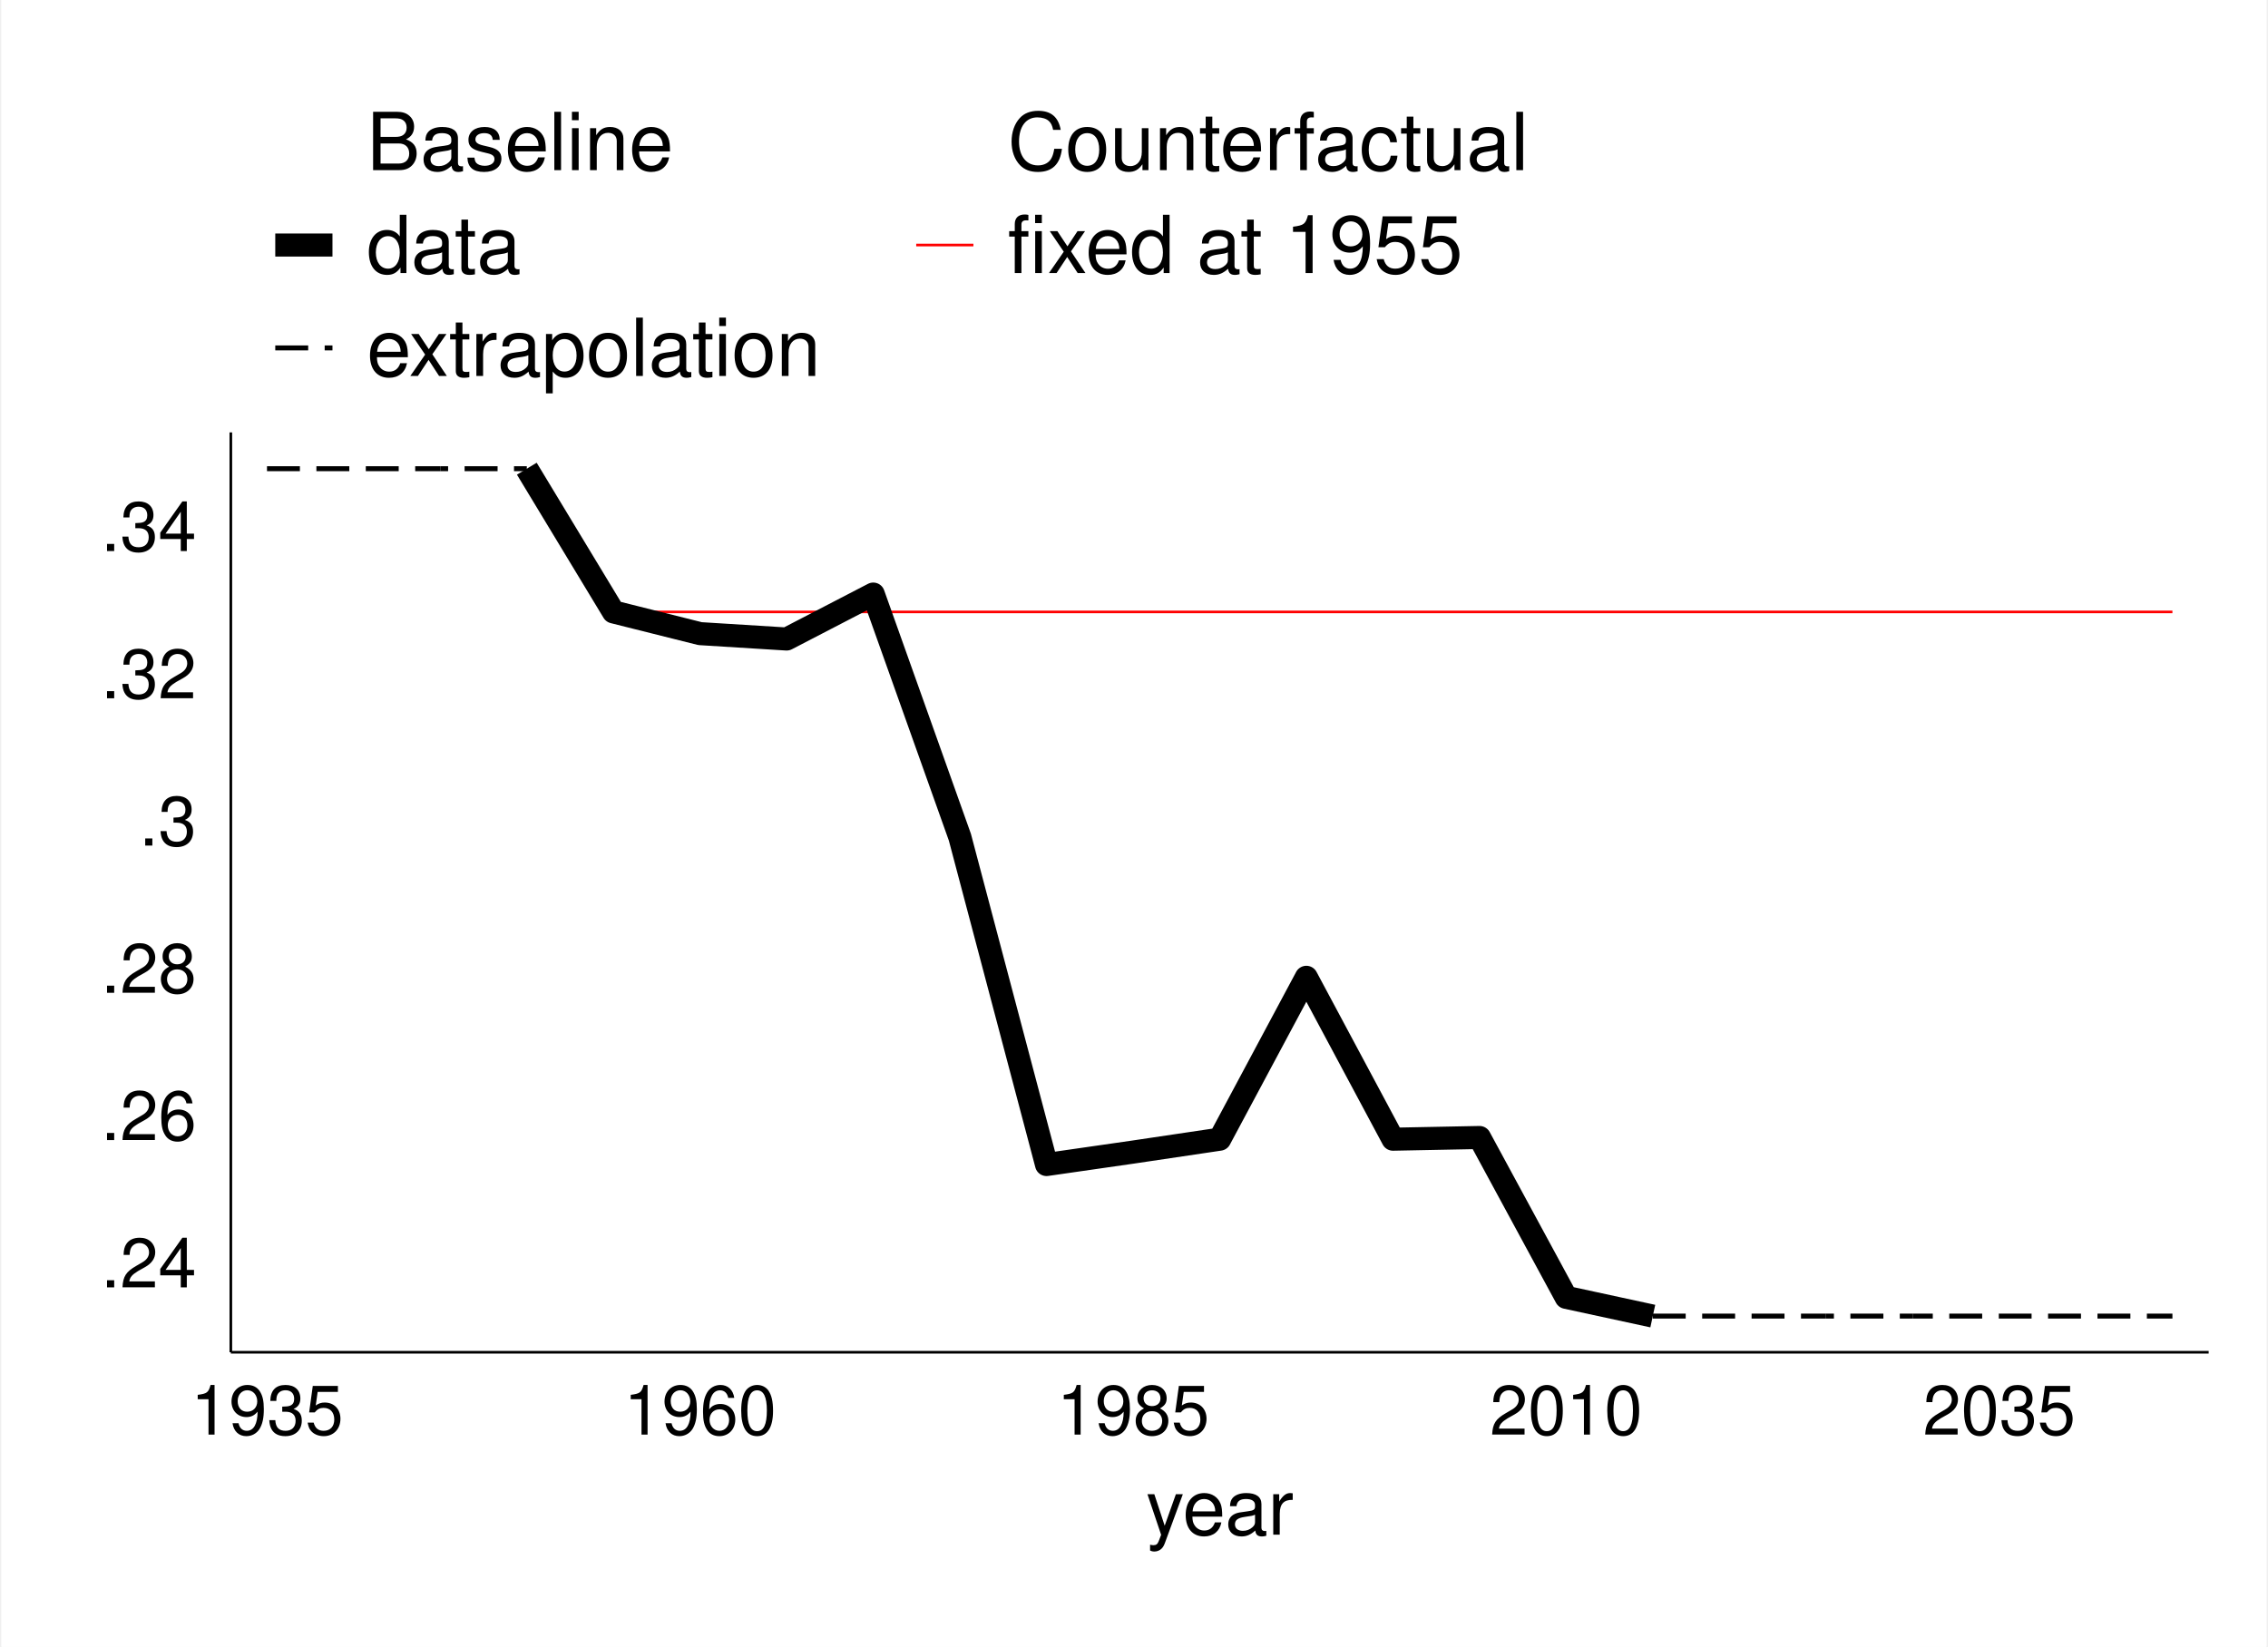
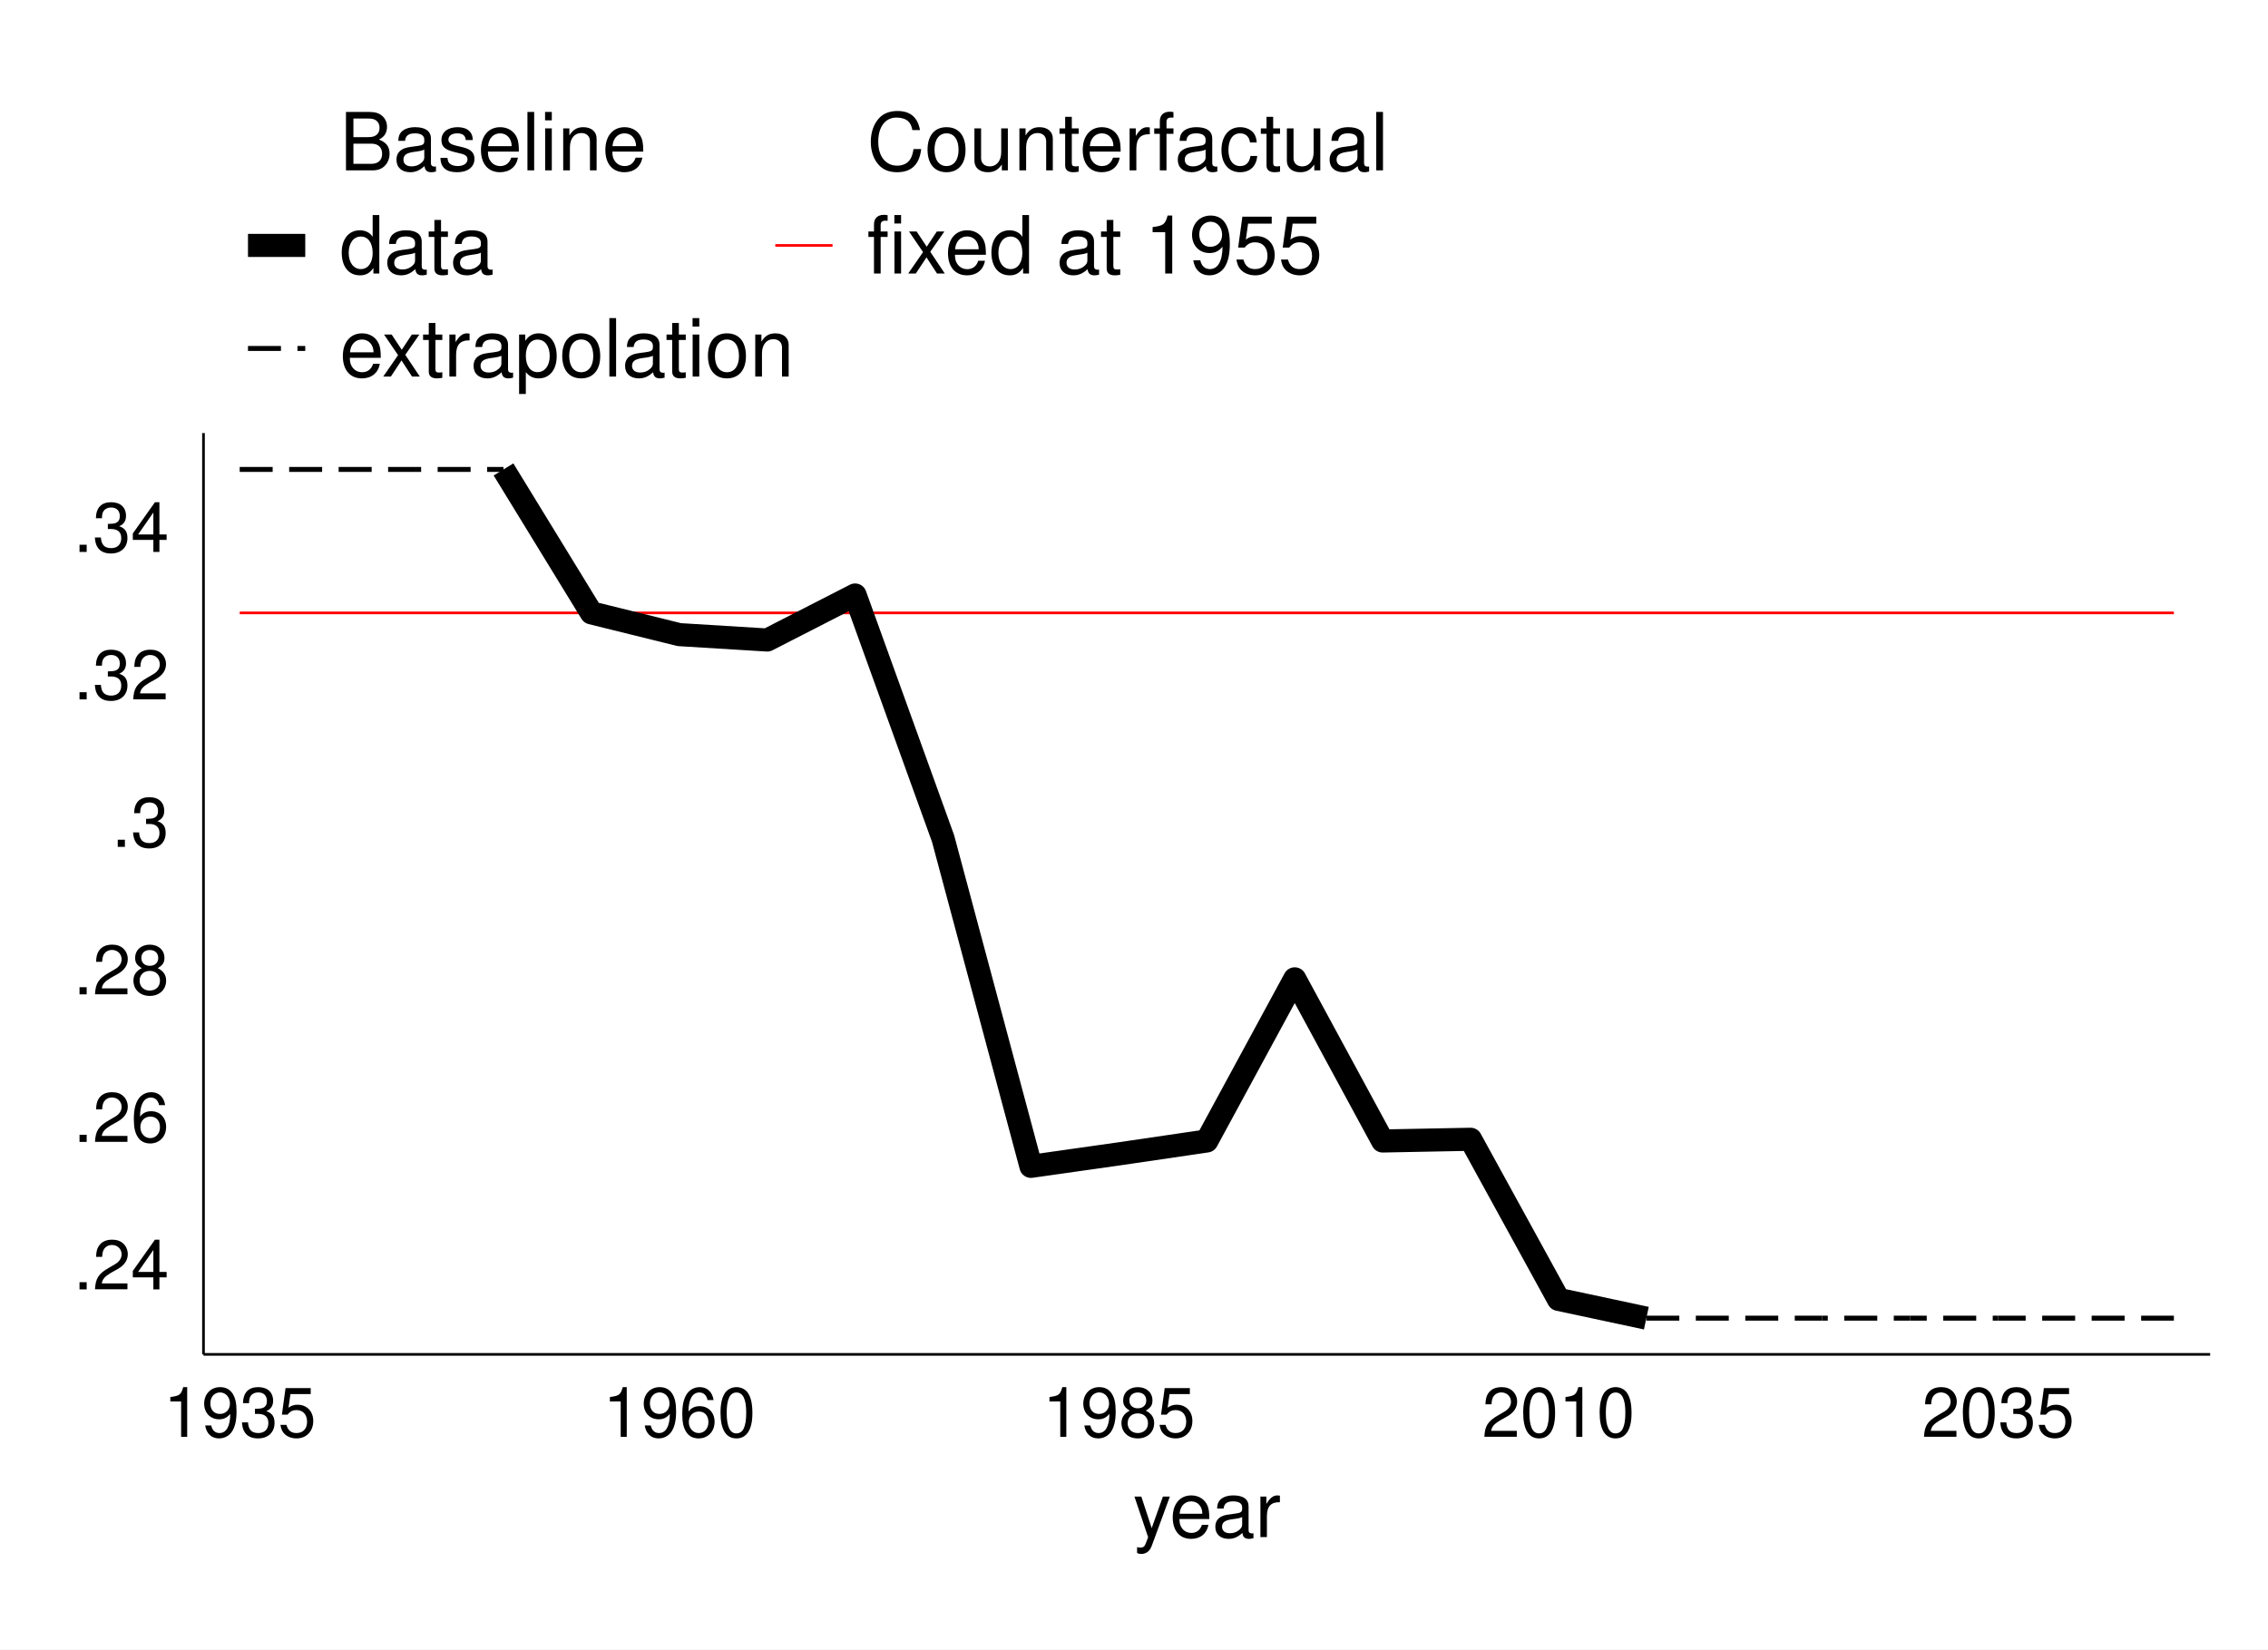
- <svg xmlns="http://www.w3.org/2000/svg" version="1.1" width="3.58in" height="2.60in" viewBox="0 0 2574 1872">
+ <svg xmlns="http://www.w3.org/2000/svg" version="1.1" width="3.575in" height="2.600in" viewBox="0 0 2574 1872">
  <rect x="0" y="0" width="2574" height="1872" style="fill:#FFFFFF;stroke:none" />
  <rect x="0.00" y="0.00" width="2573.92" height="1872.00" style="fill:#FFFFFF" />
  <rect x="1.50" y="1.50" width="2570.92" height="1869.00" style="fill:none;stroke:#FFFFFF;stroke-width:3.00" />
-   <rect x="260.54" y="491.57" width="2247.83" height="1045.72" style="fill:#FFFFFF" />
-   <rect x="262.04" y="493.07" width="2244.83" height="1042.72" style="fill:none;stroke:#FFFFFF;stroke-width:3.00" />
-   <path d=" M695.38 695.65 L793.84 695.65 L892.21 695.65 L990.67 695.65 L1089.12 695.65 L1187.58 695.65 L1285.95 695.65 L1384.41 695.65 L1482.87 695.65 L1581.32 695.65 L1679.70 695.65 L1778.15 695.65 L1876.61 695.65 L1974.98 695.65 L2073.44 695.65 L2171.89 695.65 L2270.35 695.65 L2368.72 695.65 L2467.18 695.65" stroke-linejoin="round" style="fill:none;stroke:#FF0000;stroke-width:3.00" />
-   <path d=" M596.93 532.83 L695.38 695.65 L793.84 720.34 L892.21 726.45 L990.67 675.37 L1089.12 951.77 L1187.58 1323.88 L1285.95 1309.72 L1384.41 1295.08 L1482.87 1111.04 L1581.32 1295.08 L1679.70 1293.15 L1778.15 1474.87 L1876.61 1496.18" stroke-linejoin="round" style="fill:none;stroke:#000000;stroke-width:26.21" />
-   <line x1="301.64" y1="532.83" x2="339.04" y2="532.83" style="stroke:#000000;stroke-width:5.62" />
-   <line x1="357.79" y1="532.83" x2="395.19" y2="532.83" style="stroke:#000000;stroke-width:5.62" />
-   <line x1="413.93" y1="532.83" x2="451.33" y2="532.83" style="stroke:#000000;stroke-width:5.62" />
-   <line x1="470.08" y1="532.83" x2="498.55" y2="532.83" style="stroke:#000000;stroke-width:5.62" />
-   <line x1="498.55" y1="532.83" x2="507.48" y2="532.83" style="stroke:#000000;stroke-width:5.62" />
-   <line x1="526.22" y1="532.83" x2="563.71" y2="532.83" style="stroke:#000000;stroke-width:5.62" />
-   <line x1="582.37" y1="532.83" x2="596.93" y2="532.83" style="stroke:#000000;stroke-width:5.62" />
+   <rect x="230.94" y="491.57" width="2277.43" height="1045.72" style="fill:#FFFFFF" />
+   <rect x="232.44" y="493.07" width="2274.43" height="1042.72" style="fill:none;stroke:#FFFFFF;stroke-opacity:0.00;stroke-width:3.00" />
+   <path d=" M272.04 695.65 L371.86 695.65 L471.61 695.65 L571.43 695.65 L671.17 695.65 L770.99 695.65 L870.74 695.65 L970.48 695.65 L1070.30 695.65 L1170.04 695.65 L1269.87 695.65 L1369.61 695.65 L1469.43 695.65 L1569.17 695.65 L1669.00 695.65 L1768.74 695.65 L1868.48 695.65 L1968.31 695.65 L2068.05 695.65 L2167.87 695.65 L2267.61 695.65 L2367.44 695.65 L2467.18 695.65" stroke-linejoin="round" style="fill:none;stroke:#FF0000;stroke-width:3.00" />
+   <path d=" M571.43 532.83 L671.17 695.65 L770.99 720.34 L870.74 726.45 L970.48 675.37 L1070.30 951.77 L1170.04 1323.88 L1269.87 1309.72 L1369.61 1295.08 L1469.43 1111.04 L1569.17 1295.08 L1669.00 1293.15 L1768.74 1474.87 L1868.48 1496.18" stroke-linejoin="round" style="fill:none;stroke:#000000;stroke-width:26.21" />
+   <line x1="272.04" y1="532.83" x2="309.44" y2="532.83" style="stroke:#000000;stroke-width:5.62" />
+   <line x1="328.19" y1="532.83" x2="365.59" y2="532.83" style="stroke:#000000;stroke-width:5.62" />
+   <line x1="384.33" y1="532.83" x2="421.81" y2="532.83" style="stroke:#000000;stroke-width:5.62" />
+   <line x1="440.48" y1="532.83" x2="471.61" y2="532.83" style="stroke:#000000;stroke-width:5.62" />
+   <line x1="471.61" y1="532.83" x2="477.96" y2="532.83" style="stroke:#000000;stroke-width:5.62" />
+   <line x1="496.70" y1="532.83" x2="534.11" y2="532.83" style="stroke:#000000;stroke-width:5.62" />
+   <line x1="552.85" y1="532.83" x2="571.43" y2="532.83" style="stroke:#000000;stroke-width:5.62" />
  <path d="" stroke-linejoin="round" style="fill:none;stroke:#000000;stroke-width:5.62" />
-   <line x1="1876.61" y1="1496.18" x2="1914.01" y2="1496.18" style="stroke:#000000;stroke-width:5.62" />
-   <line x1="1932.75" y1="1496.18" x2="1970.16" y2="1496.18" style="stroke:#000000;stroke-width:5.62" />
-   <line x1="1988.90" y1="1496.18" x2="2026.30" y2="1496.18" style="stroke:#000000;stroke-width:5.62" />
-   <line x1="2045.04" y1="1496.18" x2="2073.44" y2="1496.18" style="stroke:#000000;stroke-width:5.62" />
-   <line x1="2073.44" y1="1496.18" x2="2082.45" y2="1496.18" style="stroke:#000000;stroke-width:5.62" />
-   <line x1="2101.19" y1="1496.18" x2="2138.67" y2="1496.18" style="stroke:#000000;stroke-width:5.62" />
-   <line x1="2157.33" y1="1496.18" x2="2171.89" y2="1496.18" style="stroke:#000000;stroke-width:5.62" />
-   <line x1="2171.89" y1="1496.18" x2="2194.82" y2="1496.18" style="stroke:#000000;stroke-width:5.62" />
-   <line x1="2213.56" y1="1496.18" x2="2250.96" y2="1496.18" style="stroke:#000000;stroke-width:5.62" />
-   <line x1="2269.70" y1="1496.18" x2="2270.35" y2="1496.18" style="stroke:#000000;stroke-width:5.62" />
-   <line x1="2270.35" y1="1496.18" x2="2307.11" y2="1496.18" style="stroke:#000000;stroke-width:5.62" />
-   <line x1="2325.85" y1="1496.18" x2="2363.25" y2="1496.18" style="stroke:#000000;stroke-width:5.62" />
-   <line x1="2382.00" y1="1496.18" x2="2419.40" y2="1496.18" style="stroke:#000000;stroke-width:5.62" />
-   <line x1="2438.14" y1="1496.18" x2="2467.18" y2="1496.18" style="stroke:#000000;stroke-width:5.62" />
+   <line x1="1868.48" y1="1496.18" x2="1905.89" y2="1496.18" style="stroke:#000000;stroke-width:5.62" />
+   <line x1="1924.63" y1="1496.18" x2="1962.03" y2="1496.18" style="stroke:#000000;stroke-width:5.62" />
+   <line x1="1980.77" y1="1496.18" x2="2018.18" y2="1496.18" style="stroke:#000000;stroke-width:5.62" />
+   <line x1="2036.92" y1="1496.18" x2="2068.05" y2="1496.18" style="stroke:#000000;stroke-width:5.62" />
+   <line x1="2068.05" y1="1496.18" x2="2074.40" y2="1496.18" style="stroke:#000000;stroke-width:5.62" />
+   <line x1="2093.06" y1="1496.18" x2="2130.55" y2="1496.18" style="stroke:#000000;stroke-width:5.62" />
+   <line x1="2149.29" y1="1496.18" x2="2167.87" y2="1496.18" style="stroke:#000000;stroke-width:5.62" />
+   <line x1="2167.87" y1="1496.18" x2="2186.69" y2="1496.18" style="stroke:#000000;stroke-width:5.62" />
+   <line x1="2205.44" y1="1496.18" x2="2242.84" y2="1496.18" style="stroke:#000000;stroke-width:5.62" />
+   <line x1="2261.58" y1="1496.18" x2="2267.61" y2="1496.18" style="stroke:#000000;stroke-width:5.62" />
+   <line x1="2267.61" y1="1496.18" x2="2298.98" y2="1496.18" style="stroke:#000000;stroke-width:5.62" />
+   <line x1="2317.73" y1="1496.18" x2="2355.13" y2="1496.18" style="stroke:#000000;stroke-width:5.62" />
+   <line x1="2373.87" y1="1496.18" x2="2411.27" y2="1496.18" style="stroke:#000000;stroke-width:5.62" />
+   <line x1="2430.02" y1="1496.18" x2="2467.18" y2="1496.18" style="stroke:#000000;stroke-width:5.62" />
  <path d="" stroke-linejoin="round" style="fill:none;stroke:#000000;stroke-width:5.62" />
-   <line x1="260.54" y1="1537.29" x2="260.54" y2="491.57" style="stroke:#000000;stroke-width:3.00" />
-   <text x="221.52" y="1463.51" style="font-family:'Helvetica';font-size:78.02px;fill:#000000" text-anchor="end">.24</text>
-   <text x="221.52" y="1296.11" style="font-family:'Helvetica';font-size:78.02px;fill:#000000" text-anchor="end">.26</text>
-   <text x="221.52" y="1128.63" style="font-family:'Helvetica';font-size:78.02px;fill:#000000" text-anchor="end">.28</text>
-   <text x="221.52" y="961.24" style="font-family:'Helvetica';font-size:78.02px;fill:#000000" text-anchor="end">.3</text>
-   <text x="221.52" y="793.84" style="font-family:'Helvetica';font-size:78.02px;fill:#000000" text-anchor="end">.32</text>
-   <text x="221.52" y="626.45" style="font-family:'Helvetica';font-size:78.02px;fill:#000000" text-anchor="end">.34</text>
-   <line x1="260.54" y1="1537.29" x2="2508.36" y2="1537.29" style="stroke:#000000;stroke-width:3.00" />
-   <text x="301.72" y="1630.88" style="font-family:'Helvetica';font-size:78.02px;fill:#000000" text-anchor="middle">1935</text>
-   <text x="793.84" y="1630.88" style="font-family:'Helvetica';font-size:78.02px;fill:#000000" text-anchor="middle">1960</text>
-   <text x="1286.03" y="1630.88" style="font-family:'Helvetica';font-size:78.02px;fill:#000000" text-anchor="middle">1985</text>
-   <text x="1778.15" y="1630.88" style="font-family:'Helvetica';font-size:78.02px;fill:#000000" text-anchor="middle">2010</text>
-   <text x="2270.35" y="1630.88" style="font-family:'Helvetica';font-size:78.02px;fill:#000000" text-anchor="middle">2035</text>
-   <text x="1384.49" y="1744.68" style="font-family:'Helvetica';font-size:87.76px;fill:#000000" text-anchor="middle">year</text>
-   <rect x="282.98" y="88.00" width="1499.03" height="381.12" style="fill:#FFFFFF" />
-   <rect x="284.48" y="89.50" width="1496.03" height="378.12" style="fill:none;stroke:#FFFFFF;stroke-width:3.00" />
-   <text x="415.06" y="193.39" style="font-family:'Helvetica';font-size:90.97px;fill:#000000">Baseline</text>
-   <text x="1143.50" y="193.39" style="font-family:'Helvetica';font-size:90.97px;fill:#000000">Counterfactual</text>
-   <text x="415.06" y="310.43" style="font-family:'Helvetica';font-size:90.97px;fill:#000000">data</text>
-   <text x="1143.50" y="310.43" style="font-family:'Helvetica';font-size:90.97px;fill:#000000">fixed at 1955</text>
-   <text x="415.06" y="427.39" style="font-family:'Helvetica';font-size:90.97px;fill:#000000">extrapolation</text>
-   <line x1="311.05" y1="278.56" x2="376.05" y2="278.56" style="stroke:#000000;stroke-width:26.21" />
-   <line x1="1039.49" y1="278.56" x2="1104.49" y2="278.56" style="stroke:#FF0000;stroke-width:3.00" />
-   <line x1="311.05" y1="395.52" x2="348.46" y2="395.52" style="stroke:#000000;stroke-width:5.62" />
-   <line x1="367.20" y1="395.52" x2="376.05" y2="395.52" style="stroke:#000000;stroke-width:5.62" />
+   <line x1="230.94" y1="1537.29" x2="230.94" y2="491.57" style="stroke:#000000;stroke-width:3.00" />
+   <text x="191.92" y="1463.51" style="font-family:'Helvetica';font-size:78.02px;fill:#000000" text-anchor="end">.24</text>
+   <text x="191.92" y="1296.11" style="font-family:'Helvetica';font-size:78.02px;fill:#000000" text-anchor="end">.26</text>
+   <text x="191.92" y="1128.63" style="font-family:'Helvetica';font-size:78.02px;fill:#000000" text-anchor="end">.28</text>
+   <text x="191.92" y="961.24" style="font-family:'Helvetica';font-size:78.02px;fill:#000000" text-anchor="end">.3</text>
+   <text x="191.92" y="793.84" style="font-family:'Helvetica';font-size:78.02px;fill:#000000" text-anchor="end">.32</text>
+   <text x="191.92" y="626.45" style="font-family:'Helvetica';font-size:78.02px;fill:#000000" text-anchor="end">.34</text>
+   <line x1="230.94" y1="1537.29" x2="2508.36" y2="1537.29" style="stroke:#000000;stroke-width:3.00" />
+   <text x="272.12" y="1630.88" style="font-family:'Helvetica';font-size:78.02px;fill:#000000" text-anchor="middle">1935</text>
+   <text x="770.99" y="1630.88" style="font-family:'Helvetica';font-size:78.02px;fill:#000000" text-anchor="middle">1960</text>
+   <text x="1269.87" y="1630.88" style="font-family:'Helvetica';font-size:78.02px;fill:#000000" text-anchor="middle">1985</text>
+   <text x="1768.74" y="1630.88" style="font-family:'Helvetica';font-size:78.02px;fill:#000000" text-anchor="middle">2010</text>
+   <text x="2267.69" y="1630.88" style="font-family:'Helvetica';font-size:78.02px;fill:#000000" text-anchor="middle">2035</text>
+   <text x="1369.69" y="1744.68" style="font-family:'Helvetica';font-size:87.76px;fill:#000000" text-anchor="middle">year</text>
+   <rect x="253.38" y="88.00" width="1215.09" height="381.12" style="fill:#FFFFFF" />
+   <rect x="254.88" y="89.50" width="1212.09" height="378.12" style="fill:none;stroke:#FFFFFF;stroke-opacity:0.00;stroke-width:3.00" />
+   <text x="385.46" y="193.39" style="font-family:'Helvetica';font-size:90.97px;fill:#000000">Baseline</text>
+   <text x="983.91" y="193.39" style="font-family:'Helvetica';font-size:90.97px;fill:#000000">Counterfactual</text>
+   <text x="385.46" y="310.43" style="font-family:'Helvetica';font-size:90.97px;fill:#000000">data</text>
+   <text x="983.91" y="310.43" style="font-family:'Helvetica';font-size:90.97px;fill:#000000">fixed at 1955</text>
+   <text x="385.46" y="427.39" style="font-family:'Helvetica';font-size:90.97px;fill:#000000">extrapolation</text>
+   <line x1="281.45" y1="278.56" x2="346.44" y2="278.56" style="stroke:#000000;stroke-width:26.21" />
+   <line x1="879.91" y1="278.56" x2="944.90" y2="278.56" style="stroke:#FF0000;stroke-width:3.00" />
+   <line x1="281.45" y1="395.52" x2="318.85" y2="395.52" style="stroke:#000000;stroke-width:5.62" />
+   <line x1="337.60" y1="395.52" x2="346.44" y2="395.52" style="stroke:#000000;stroke-width:5.62" />
</svg>
